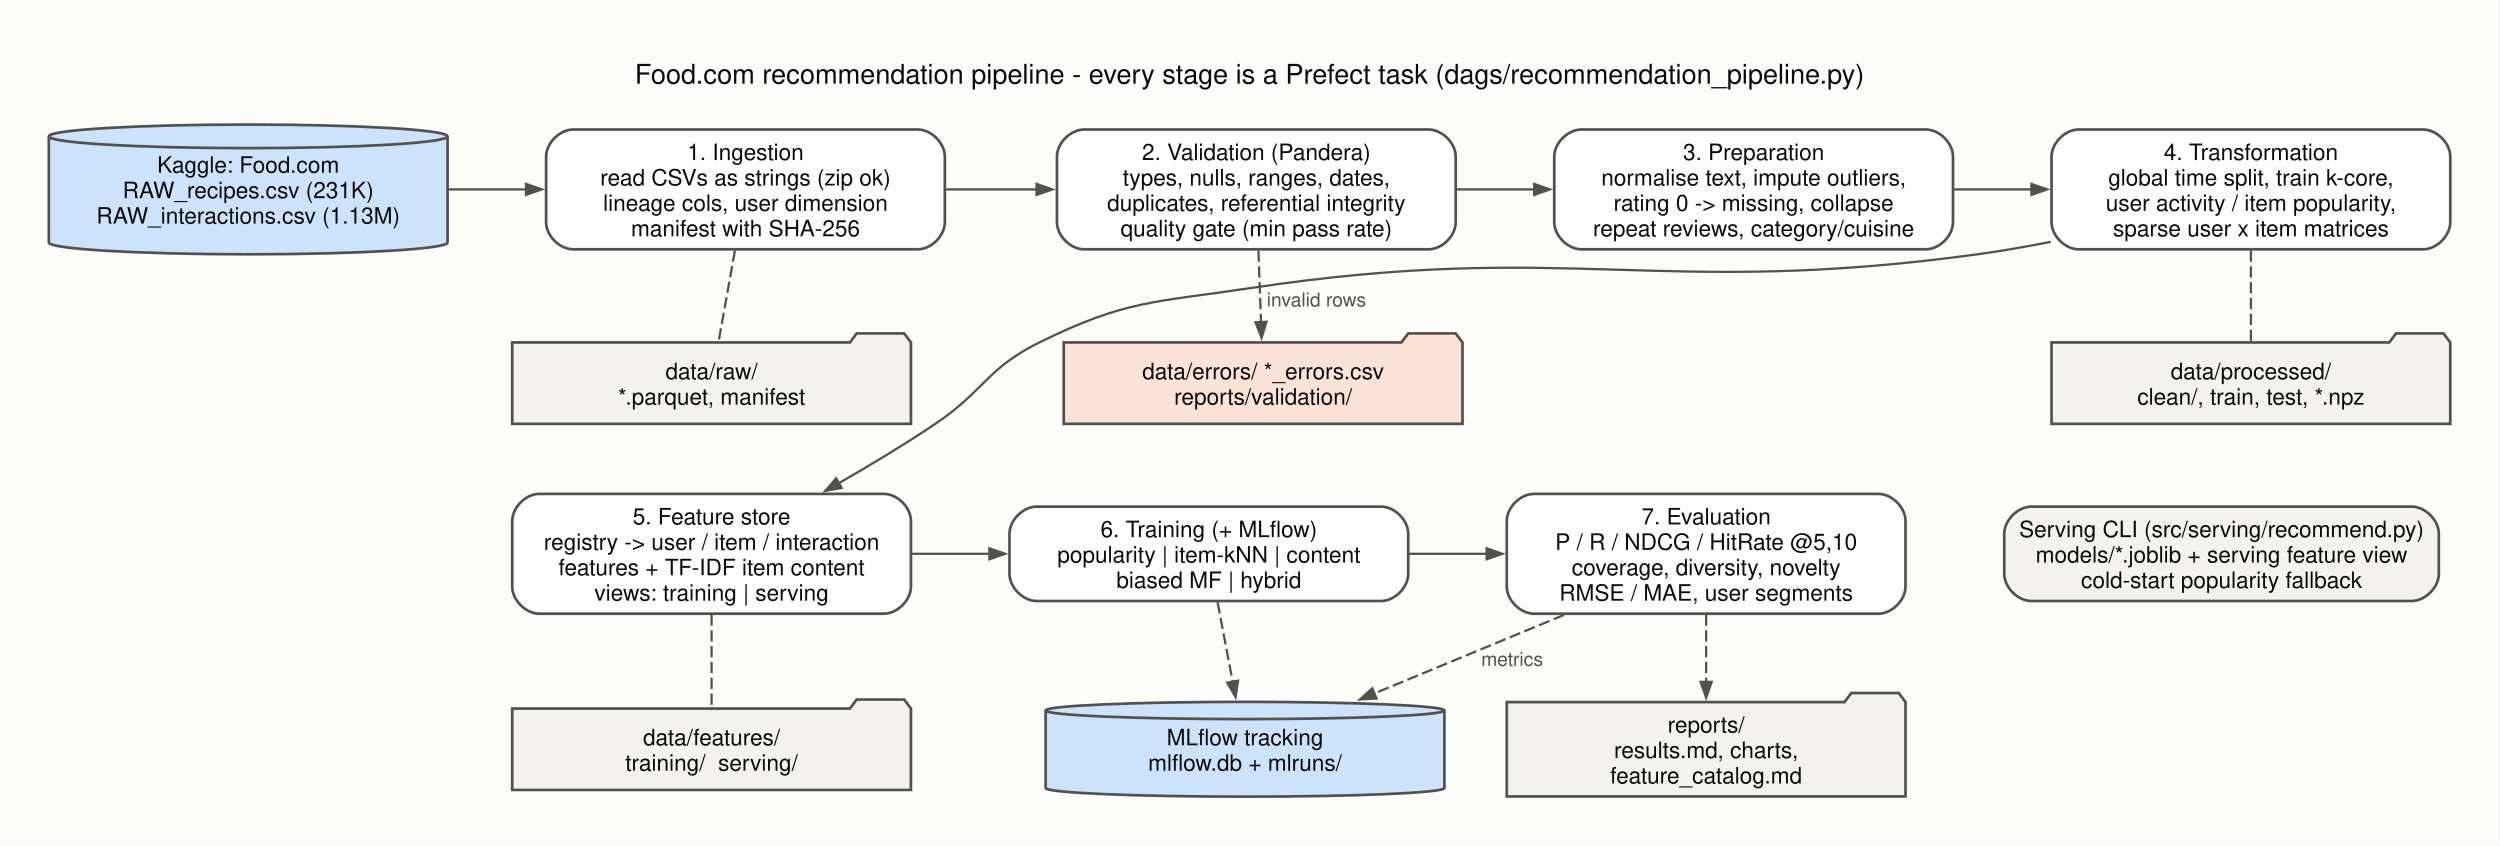
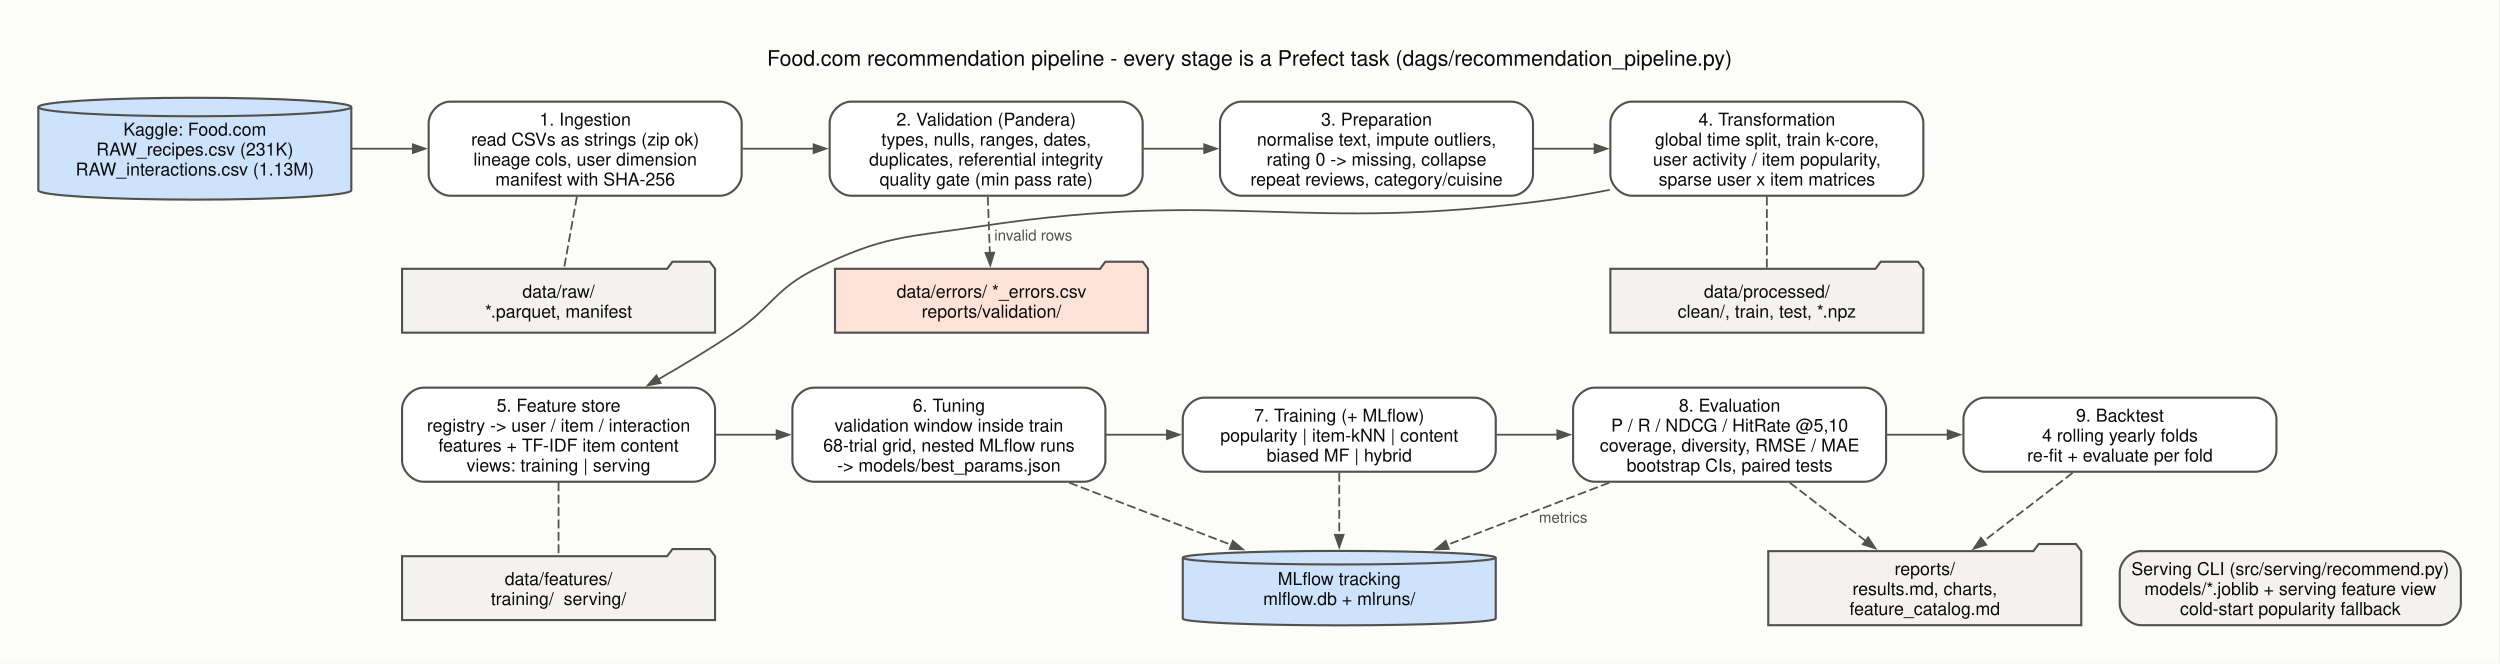
- <svg xmlns="http://www.w3.org/2000/svg" width="1106pt" height="374pt" viewBox="0.00 0.00 1106.00 374.00">
+ <svg xmlns="http://www.w3.org/2000/svg" width="1409pt" height="374pt" viewBox="0.00 0.00 1409.00 374.00">
  <g id="graph0" class="graph" transform="scale(1 1) rotate(0) translate(21.6 352.44)">
-     <polygon fill="#fcfcfb" stroke="none" points="-21.6,21.6 -21.6,-352.44 1084,-352.44 1084,21.6 -21.6,21.6" />
-     <text xml:space="preserve" text-anchor="middle" x="531.2" y="-315.44" font-family="Helvetica,sans-Serif" font-size="12.00" fill="#0b0b0b">Food.com recommendation pipeline - every stage is a Prefect task (dags/recommendation_pipeline.py)</text>
-     <text xml:space="preserve" text-anchor="middle" x="531.2" y="-302.69" font-family="Helvetica,sans-Serif" font-size="12.00" fill="#0b0b0b"> </text>
+     <polygon fill="#fcfcfb" stroke="none" points="-21.6,21.6 -21.6,-352.44 1386.92,-352.44 1386.92,21.6 -21.6,21.6" />
+     <text xml:space="preserve" text-anchor="middle" x="682.66" y="-315.44" font-family="Helvetica,sans-Serif" font-size="12.00" fill="#0b0b0b">Food.com recommendation pipeline - every stage is a Prefect task (dags/recommendation_pipeline.py)</text>
+     <text xml:space="preserve" text-anchor="middle" x="682.66" y="-302.69" font-family="Helvetica,sans-Serif" font-size="12.00" fill="#0b0b0b"> </text>
    <g id="node1" class="node">
      <path fill="#cde2fb" stroke="#52514e" stroke-width="1.2" d="M176.4,-292.12C176.4,-295 136.87,-297.34 88.2,-297.34 39.53,-297.34 0,-295 0,-292.12 0,-292.12 0,-245.16 0,-245.16 0,-242.28 39.53,-239.94 88.2,-239.94 136.87,-239.94 176.4,-242.28 176.4,-245.16 176.4,-245.16 176.4,-292.12 176.4,-292.12" />
      <path fill="none" stroke="#52514e" stroke-width="1.2" d="M176.4,-292.12C176.4,-289.25 136.87,-286.91 88.2,-286.91 39.53,-286.91 0,-289.25 0,-292.12" />
      <text xml:space="preserve" text-anchor="middle" x="88.2" y="-276.02" font-family="Helvetica,sans-Serif" font-size="10.00" fill="#0b0b0b">Kaggle: Food.com</text>
      <text xml:space="preserve" text-anchor="middle" x="88.2" y="-264.77" font-family="Helvetica,sans-Serif" font-size="10.00" fill="#0b0b0b">RAW_recipes.csv (231K)</text>
      <text xml:space="preserve" text-anchor="middle" x="88.2" y="-253.52" font-family="Helvetica,sans-Serif" font-size="10.00" fill="#0b0b0b">RAW_interactions.csv (1.13M)</text>
    </g>
    <g id="node2" class="node">
      <path fill="#ffffff" stroke="#52514e" stroke-width="1.2" d="M384.4,-295.14C384.4,-295.14 232,-295.14 232,-295.14 226,-295.14 220,-289.14 220,-283.14 220,-283.14 220,-254.14 220,-254.14 220,-248.14 226,-242.14 232,-242.14 232,-242.14 384.4,-242.14 384.4,-242.14 390.4,-242.14 396.4,-248.14 396.4,-254.14 396.4,-254.14 396.4,-283.14 396.4,-283.14 396.4,-289.14 390.4,-295.14 384.4,-295.14" />
      <text xml:space="preserve" text-anchor="middle" x="308.2" y="-281.64" font-family="Helvetica,sans-Serif" font-size="10.00" fill="#0b0b0b">1. Ingestion</text>
      <text xml:space="preserve" text-anchor="middle" x="308.2" y="-270.39" font-family="Helvetica,sans-Serif" font-size="10.00" fill="#0b0b0b">read CSVs as strings (zip ok)</text>
      <text xml:space="preserve" text-anchor="middle" x="308.2" y="-259.14" font-family="Helvetica,sans-Serif" font-size="10.00" fill="#0b0b0b">lineage cols, user dimension</text>
      <text xml:space="preserve" text-anchor="middle" x="308.2" y="-247.89" font-family="Helvetica,sans-Serif" font-size="10.00" fill="#0b0b0b">manifest with SHA-256</text>
    </g>
    <g id="edge1" class="edge">
      <path fill="none" stroke="#52514e" d="M176.72,-268.64C188.22,-268.64 199.72,-268.64 211.23,-268.64" />
      <polygon fill="#52514e" stroke="#52514e" points="211.09,-271.09 218.09,-268.64 211.09,-266.19 211.09,-271.09" />
    </g>
    <g id="node3" class="node">
      <path fill="#ffffff" stroke="#52514e" stroke-width="1.2" d="M610.4,-295.14C610.4,-295.14 458,-295.14 458,-295.14 452,-295.14 446,-289.14 446,-283.14 446,-283.14 446,-254.14 446,-254.14 446,-248.14 452,-242.14 458,-242.14 458,-242.14 610.4,-242.14 610.4,-242.14 616.4,-242.14 622.4,-248.14 622.4,-254.14 622.4,-254.14 622.4,-283.14 622.4,-283.14 622.4,-289.14 616.4,-295.14 610.4,-295.14" />
      <text xml:space="preserve" text-anchor="middle" x="534.2" y="-281.64" font-family="Helvetica,sans-Serif" font-size="10.00" fill="#0b0b0b">2. Validation (Pandera)</text>
      <text xml:space="preserve" text-anchor="middle" x="534.2" y="-270.39" font-family="Helvetica,sans-Serif" font-size="10.00" fill="#0b0b0b">types, nulls, ranges, dates,</text>
      <text xml:space="preserve" text-anchor="middle" x="534.2" y="-259.14" font-family="Helvetica,sans-Serif" font-size="10.00" fill="#0b0b0b">duplicates, referential integrity</text>
      <text xml:space="preserve" text-anchor="middle" x="534.2" y="-247.89" font-family="Helvetica,sans-Serif" font-size="10.00" fill="#0b0b0b">quality gate (min pass rate)</text>
    </g>
    <g id="edge2" class="edge">
      <path fill="none" stroke="#52514e" d="M396.92,-268.64C410.32,-268.64 423.72,-268.64 437.11,-268.64" />
      <polygon fill="#52514e" stroke="#52514e" points="436.94,-271.09 443.94,-268.64 436.94,-266.19 436.94,-271.09" />
    </g>
-     <g id="node10" class="node">
+     <g id="node12" class="node">
      <polygon fill="#f3f2ee" stroke="#52514e" stroke-width="1.2" points="381.4,-200.94 378.4,-204.94 357.4,-204.94 354.4,-200.94 205,-200.94 205,-164.94 381.4,-164.94 381.4,-200.94" />
      <text xml:space="preserve" text-anchor="middle" x="293.2" y="-184.69" font-family="Helvetica,sans-Serif" font-size="10.00" fill="#0b0b0b">data/raw/</text>
      <text xml:space="preserve" text-anchor="middle" x="293.2" y="-173.44" font-family="Helvetica,sans-Serif" font-size="10.00" fill="#0b0b0b">*.parquet, manifest</text>
    </g>
-     <g id="edge8" class="edge">
+     <g id="edge10" class="edge">
      <path fill="none" stroke="#52514e" stroke-dasharray="5,2" d="M303.54,-241.62C301.2,-228.56 298.43,-213.1 296.34,-201.47" />
    </g>
    <g id="node4" class="node">
      <path fill="#ffffff" stroke="#52514e" stroke-width="1.2" d="M830.4,-295.14C830.4,-295.14 678,-295.14 678,-295.14 672,-295.14 666,-289.14 666,-283.14 666,-283.14 666,-254.14 666,-254.14 666,-248.14 672,-242.14 678,-242.14 678,-242.14 830.4,-242.14 830.4,-242.14 836.4,-242.14 842.4,-248.14 842.4,-254.14 842.4,-254.14 842.4,-283.14 842.4,-283.14 842.4,-289.14 836.4,-295.14 830.4,-295.14" />
      <text xml:space="preserve" text-anchor="middle" x="754.2" y="-281.64" font-family="Helvetica,sans-Serif" font-size="10.00" fill="#0b0b0b">3. Preparation</text>
      <text xml:space="preserve" text-anchor="middle" x="754.2" y="-270.39" font-family="Helvetica,sans-Serif" font-size="10.00" fill="#0b0b0b">normalise text, impute outliers,</text>
      <text xml:space="preserve" text-anchor="middle" x="754.2" y="-259.14" font-family="Helvetica,sans-Serif" font-size="10.00" fill="#0b0b0b">rating 0 -&gt; missing, collapse</text>
      <text xml:space="preserve" text-anchor="middle" x="754.2" y="-247.89" font-family="Helvetica,sans-Serif" font-size="10.00" fill="#0b0b0b">repeat reviews, category/cuisine</text>
    </g>
    <g id="edge3" class="edge">
      <path fill="none" stroke="#52514e" d="M622.72,-268.64C634.22,-268.64 645.72,-268.64 657.23,-268.64" />
      <polygon fill="#52514e" stroke="#52514e" points="657.09,-271.09 664.09,-268.64 657.09,-266.19 657.09,-271.09" />
    </g>
-     <g id="node11" class="node">
+     <g id="node13" class="node">
      <polygon fill="#fde3d7" stroke="#52514e" stroke-width="1.2" points="625.4,-200.94 622.4,-204.94 601.4,-204.94 598.4,-200.94 449,-200.94 449,-164.94 625.4,-164.94 625.4,-200.94" />
      <text xml:space="preserve" text-anchor="middle" x="537.2" y="-184.69" font-family="Helvetica,sans-Serif" font-size="10.00" fill="#0b0b0b">data/errors/ *_errors.csv</text>
      <text xml:space="preserve" text-anchor="middle" x="537.2" y="-173.44" font-family="Helvetica,sans-Serif" font-size="10.00" fill="#0b0b0b">reports/validation/</text>
    </g>
-     <g id="edge9" class="edge">
+     <g id="edge11" class="edge">
      <path fill="none" stroke="#52514e" stroke-dasharray="5,2" d="M535.13,-241.62C535.49,-231.52 535.91,-219.98 536.27,-209.89" />
      <polygon fill="#52514e" stroke="#52514e" points="538.71,-210.07 536.52,-202.98 533.82,-209.89 538.71,-210.07" />
      <text xml:space="preserve" text-anchor="middle" x="559.59" y="-216.86" font-family="Helvetica,sans-Serif" font-size="8.50" fill="#52514e"> invalid rows</text>
    </g>
    <g id="node5" class="node">
      <path fill="#ffffff" stroke="#52514e" stroke-width="1.2" d="M1050.4,-295.14C1050.4,-295.14 898,-295.14 898,-295.14 892,-295.14 886,-289.14 886,-283.14 886,-283.14 886,-254.14 886,-254.14 886,-248.14 892,-242.14 898,-242.14 898,-242.14 1050.4,-242.14 1050.4,-242.14 1056.4,-242.14 1062.4,-248.14 1062.4,-254.14 1062.4,-254.14 1062.4,-283.14 1062.4,-283.14 1062.4,-289.14 1056.4,-295.14 1050.4,-295.14" />
      <text xml:space="preserve" text-anchor="middle" x="974.2" y="-281.64" font-family="Helvetica,sans-Serif" font-size="10.00" fill="#0b0b0b">4. Transformation</text>
      <text xml:space="preserve" text-anchor="middle" x="974.2" y="-270.39" font-family="Helvetica,sans-Serif" font-size="10.00" fill="#0b0b0b">global time split, train k-core,</text>
      <text xml:space="preserve" text-anchor="middle" x="974.2" y="-259.14" font-family="Helvetica,sans-Serif" font-size="10.00" fill="#0b0b0b">user activity / item popularity,</text>
      <text xml:space="preserve" text-anchor="middle" x="974.2" y="-247.89" font-family="Helvetica,sans-Serif" font-size="10.00" fill="#0b0b0b">sparse user x item matrices</text>
    </g>
    <g id="edge4" class="edge">
      <path fill="none" stroke="#52514e" d="M842.72,-268.64C854.22,-268.64 865.72,-268.64 877.23,-268.64" />
      <polygon fill="#52514e" stroke="#52514e" points="877.09,-271.09 884.09,-268.64 877.09,-266.19 877.09,-271.09" />
    </g>
    <g id="node6" class="node">
      <path fill="#ffffff" stroke="#52514e" stroke-width="1.2" d="M369.4,-133.94C369.4,-133.94 217,-133.94 217,-133.94 211,-133.94 205,-127.94 205,-121.94 205,-121.94 205,-92.94 205,-92.94 205,-86.94 211,-80.94 217,-80.94 217,-80.94 369.4,-80.94 369.4,-80.94 375.4,-80.94 381.4,-86.94 381.4,-92.94 381.4,-92.94 381.4,-121.94 381.4,-121.94 381.4,-127.94 375.4,-133.94 369.4,-133.94" />
      <text xml:space="preserve" text-anchor="middle" x="293.2" y="-120.44" font-family="Helvetica,sans-Serif" font-size="10.00" fill="#0b0b0b">5. Feature store</text>
      <text xml:space="preserve" text-anchor="middle" x="293.2" y="-109.19" font-family="Helvetica,sans-Serif" font-size="10.00" fill="#0b0b0b">registry -&gt; user / item / interaction</text>
      <text xml:space="preserve" text-anchor="middle" x="293.2" y="-97.94" font-family="Helvetica,sans-Serif" font-size="10.00" fill="#0b0b0b">features + TF-IDF item content</text>
      <text xml:space="preserve" text-anchor="middle" x="293.2" y="-86.69" font-family="Helvetica,sans-Serif" font-size="10.00" fill="#0b0b0b">views: training | serving</text>
    </g>
    <g id="edge5" class="edge">
      <path fill="none" stroke="#52514e" d="M885.65,-245.46C874.78,-243.3 863.77,-241.38 853.2,-239.94 711.25,-220.54 672.87,-246.28 531.2,-224.94 488.99,-218.58 476.48,-219.82 438.2,-200.94 414.92,-189.45 413.75,-179.41 392.2,-164.94 378.7,-155.87 363.66,-146.8 349.47,-138.67" />
      <polygon fill="#52514e" stroke="#52514e" points="350.75,-136.58 343.46,-135.25 348.33,-140.84 350.75,-136.58" />
    </g>
-     <g id="node12" class="node">
+     <g id="node14" class="node">
      <polygon fill="#f3f2ee" stroke="#52514e" stroke-width="1.2" points="1062.4,-200.94 1059.4,-204.94 1038.4,-204.94 1035.4,-200.94 886,-200.94 886,-164.94 1062.4,-164.94 1062.4,-200.94" />
      <text xml:space="preserve" text-anchor="middle" x="974.2" y="-184.69" font-family="Helvetica,sans-Serif" font-size="10.00" fill="#0b0b0b">data/processed/</text>
      <text xml:space="preserve" text-anchor="middle" x="974.2" y="-173.44" font-family="Helvetica,sans-Serif" font-size="10.00" fill="#0b0b0b">clean/, train, test, *.npz</text>
    </g>
-     <g id="edge10" class="edge">
+     <g id="edge12" class="edge">
      <path fill="none" stroke="#52514e" stroke-dasharray="5,2" d="M974.2,-241.62C974.2,-228.56 974.2,-213.1 974.2,-201.47" />
    </g>
    <g id="node7" class="node">
-       <path fill="#ffffff" stroke="#52514e" stroke-width="1.2" d="M589.4,-128.31C589.4,-128.31 437,-128.31 437,-128.31 431,-128.31 425,-122.31 425,-116.31 425,-116.31 425,-98.56 425,-98.56 425,-92.56 431,-86.56 437,-86.56 437,-86.56 589.4,-86.56 589.4,-86.56 595.4,-86.56 601.4,-92.56 601.4,-98.56 601.4,-98.56 601.4,-116.31 601.4,-116.31 601.4,-122.31 595.4,-128.31 589.4,-128.31" />
-       <text xml:space="preserve" text-anchor="middle" x="513.2" y="-114.81" font-family="Helvetica,sans-Serif" font-size="10.00" fill="#0b0b0b">6. Training (+ MLflow)</text>
-       <text xml:space="preserve" text-anchor="middle" x="513.2" y="-103.56" font-family="Helvetica,sans-Serif" font-size="10.00" fill="#0b0b0b">popularity | item-kNN | content</text>
-       <text xml:space="preserve" text-anchor="middle" x="513.2" y="-92.31" font-family="Helvetica,sans-Serif" font-size="10.00" fill="#0b0b0b">biased MF | hybrid</text>
+       <path fill="#ffffff" stroke="#52514e" stroke-width="1.2" d="M589.4,-133.94C589.4,-133.94 437,-133.94 437,-133.94 431,-133.94 425,-127.94 425,-121.94 425,-121.94 425,-92.94 425,-92.94 425,-86.94 431,-80.94 437,-80.94 437,-80.94 589.4,-80.94 589.4,-80.94 595.4,-80.94 601.4,-86.94 601.4,-92.94 601.4,-92.94 601.4,-121.94 601.4,-121.94 601.4,-127.94 595.4,-133.94 589.4,-133.94" />
+       <text xml:space="preserve" text-anchor="middle" x="513.2" y="-120.44" font-family="Helvetica,sans-Serif" font-size="10.00" fill="#0b0b0b">6. Tuning</text>
+       <text xml:space="preserve" text-anchor="middle" x="513.2" y="-109.19" font-family="Helvetica,sans-Serif" font-size="10.00" fill="#0b0b0b">validation window inside train</text>
+       <text xml:space="preserve" text-anchor="middle" x="513.2" y="-97.94" font-family="Helvetica,sans-Serif" font-size="10.00" fill="#0b0b0b">68-trial grid, nested MLflow runs</text>
+       <text xml:space="preserve" text-anchor="middle" x="513.2" y="-86.69" font-family="Helvetica,sans-Serif" font-size="10.00" fill="#0b0b0b">-&gt; models/best_params.json</text>
    </g>
    <g id="edge6" class="edge">
      <path fill="none" stroke="#52514e" d="M381.72,-107.44C393.22,-107.44 404.72,-107.44 416.23,-107.44" />
      <polygon fill="#52514e" stroke="#52514e" points="416.09,-109.89 423.09,-107.44 416.09,-104.99 416.09,-109.89" />
    </g>
-     <g id="node13" class="node">
+     <g id="node15" class="node">
      <polygon fill="#f3f2ee" stroke="#52514e" stroke-width="1.2" points="381.4,-38.97 378.4,-42.97 357.4,-42.97 354.4,-38.97 205,-38.97 205,-2.97 381.4,-2.97 381.4,-38.97" />
      <text xml:space="preserve" text-anchor="middle" x="293.2" y="-22.72" font-family="Helvetica,sans-Serif" font-size="10.00" fill="#0b0b0b">data/features/</text>
      <text xml:space="preserve" text-anchor="middle" x="293.2" y="-11.47" font-family="Helvetica,sans-Serif" font-size="10.00" fill="#0b0b0b">training/  serving/</text>
    </g>
-     <g id="edge12" class="edge">
+     <g id="edge14" class="edge">
      <path fill="none" stroke="#52514e" stroke-dasharray="5,2" d="M293.2,-80.64C293.2,-67.24 293.2,-51.24 293.2,-39.34" />
    </g>
    <g id="node8" class="node">
-       <path fill="#ffffff" stroke="#52514e" stroke-width="1.2" d="M809.4,-133.94C809.4,-133.94 657,-133.94 657,-133.94 651,-133.94 645,-127.94 645,-121.94 645,-121.94 645,-92.94 645,-92.94 645,-86.94 651,-80.94 657,-80.94 657,-80.94 809.4,-80.94 809.4,-80.94 815.4,-80.94 821.4,-86.94 821.4,-92.94 821.4,-92.94 821.4,-121.94 821.4,-121.94 821.4,-127.94 815.4,-133.94 809.4,-133.94" />
-       <text xml:space="preserve" text-anchor="middle" x="733.2" y="-120.44" font-family="Helvetica,sans-Serif" font-size="10.00" fill="#0b0b0b">7. Evaluation</text>
-       <text xml:space="preserve" text-anchor="middle" x="733.2" y="-109.19" font-family="Helvetica,sans-Serif" font-size="10.00" fill="#0b0b0b">P / R / NDCG / HitRate @5,10</text>
-       <text xml:space="preserve" text-anchor="middle" x="733.2" y="-97.94" font-family="Helvetica,sans-Serif" font-size="10.00" fill="#0b0b0b">coverage, diversity, novelty</text>
-       <text xml:space="preserve" text-anchor="middle" x="733.2" y="-86.69" font-family="Helvetica,sans-Serif" font-size="10.00" fill="#0b0b0b">RMSE / MAE, user segments</text>
+       <path fill="#ffffff" stroke="#52514e" stroke-width="1.2" d="M809.4,-128.31C809.4,-128.31 657,-128.31 657,-128.31 651,-128.31 645,-122.31 645,-116.31 645,-116.31 645,-98.56 645,-98.56 645,-92.56 651,-86.56 657,-86.56 657,-86.56 809.4,-86.56 809.4,-86.56 815.4,-86.56 821.4,-92.56 821.4,-98.56 821.4,-98.56 821.4,-116.31 821.4,-116.31 821.4,-122.31 815.4,-128.31 809.4,-128.31" />
+       <text xml:space="preserve" text-anchor="middle" x="733.2" y="-114.81" font-family="Helvetica,sans-Serif" font-size="10.00" fill="#0b0b0b">7. Training (+ MLflow)</text>
+       <text xml:space="preserve" text-anchor="middle" x="733.2" y="-103.56" font-family="Helvetica,sans-Serif" font-size="10.00" fill="#0b0b0b">popularity | item-kNN | content</text>
+       <text xml:space="preserve" text-anchor="middle" x="733.2" y="-92.31" font-family="Helvetica,sans-Serif" font-size="10.00" fill="#0b0b0b">biased MF | hybrid</text>
    </g>
    <g id="edge7" class="edge">
      <path fill="none" stroke="#52514e" d="M601.72,-107.44C613.22,-107.44 624.72,-107.44 636.23,-107.44" />
      <polygon fill="#52514e" stroke="#52514e" points="636.09,-109.89 643.09,-107.44 636.09,-104.99 636.09,-109.89" />
    </g>
-     <g id="node14" class="node">
-       <path fill="#cde2fb" stroke="#52514e" stroke-width="1.2" d="M617.4,-38.12C617.4,-40.23 577.87,-41.94 529.2,-41.94 480.53,-41.94 441,-40.23 441,-38.12 441,-38.12 441,-3.81 441,-3.81 441,-1.71 480.53,0 529.2,0 577.87,0 617.4,-1.71 617.4,-3.81 617.4,-3.81 617.4,-38.12 617.4,-38.12" />
-       <path fill="none" stroke="#52514e" stroke-width="1.2" d="M617.4,-38.12C617.4,-36.02 577.87,-34.31 529.2,-34.31 480.53,-34.31 441,-36.02 441,-38.12" />
-       <text xml:space="preserve" text-anchor="middle" x="529.2" y="-22.72" font-family="Helvetica,sans-Serif" font-size="10.00" fill="#0b0b0b">MLflow tracking</text>
-       <text xml:space="preserve" text-anchor="middle" x="529.2" y="-11.47" font-family="Helvetica,sans-Serif" font-size="10.00" fill="#0b0b0b">mlflow.db + mlruns/</text>
+     <g id="node16" class="node">
+       <path fill="#cde2fb" stroke="#52514e" stroke-width="1.2" d="M821.4,-38.12C821.4,-40.23 781.87,-41.94 733.2,-41.94 684.53,-41.94 645,-40.23 645,-38.12 645,-38.12 645,-3.81 645,-3.81 645,-1.71 684.53,0 733.2,0 781.87,0 821.4,-1.71 821.4,-3.81 821.4,-3.81 821.4,-38.12 821.4,-38.12" />
+       <path fill="none" stroke="#52514e" stroke-width="1.2" d="M821.4,-38.12C821.4,-36.02 781.87,-34.31 733.2,-34.31 684.53,-34.31 645,-36.02 645,-38.12" />
+       <text xml:space="preserve" text-anchor="middle" x="733.2" y="-22.72" font-family="Helvetica,sans-Serif" font-size="10.00" fill="#0b0b0b">MLflow tracking</text>
+       <text xml:space="preserve" text-anchor="middle" x="733.2" y="-11.47" font-family="Helvetica,sans-Serif" font-size="10.00" fill="#0b0b0b">mlflow.db + mlruns/</text>
    </g>
-     <g id="edge13" class="edge">
-       <path fill="none" stroke="#52514e" stroke-dasharray="5,2" d="M517.07,-85.99C519.08,-75.38 521.57,-62.25 523.77,-50.64" />
-       <polygon fill="#52514e" stroke="#52514e" points="526.13,-51.34 525.03,-44.01 521.32,-50.43 526.13,-51.34" />
+     <g id="edge19" class="edge">
+       <path fill="none" stroke="#52514e" stroke-dasharray="5,2" d="M581,-80.4C610.2,-69.19 644.07,-56.19 672.44,-45.3" />
+       <polygon fill="#52514e" stroke="#52514e" points="673.22,-47.62 678.87,-42.83 671.46,-43.05 673.22,-47.62" />
    </g>
    <g id="node9" class="node">
-       <path fill="#f3f2ee" stroke="#52514e" stroke-width="1.2" d="M1045.33,-128.31C1045.33,-128.31 877.08,-128.31 877.08,-128.31 871.08,-128.31 865.08,-122.31 865.08,-116.31 865.08,-116.31 865.08,-98.56 865.08,-98.56 865.08,-92.56 871.08,-86.56 877.08,-86.56 877.08,-86.56 1045.33,-86.56 1045.33,-86.56 1051.33,-86.56 1057.33,-92.56 1057.33,-98.56 1057.33,-98.56 1057.33,-116.31 1057.33,-116.31 1057.33,-122.31 1051.33,-128.31 1045.33,-128.31" />
-       <text xml:space="preserve" text-anchor="middle" x="961.2" y="-114.81" font-family="Helvetica,sans-Serif" font-size="10.00" fill="#0b0b0b">Serving CLI (src/serving/recommend.py)</text>
-       <text xml:space="preserve" text-anchor="middle" x="961.2" y="-103.56" font-family="Helvetica,sans-Serif" font-size="10.00" fill="#0b0b0b">models/*.joblib + serving feature view</text>
-       <text xml:space="preserve" text-anchor="middle" x="961.2" y="-92.31" font-family="Helvetica,sans-Serif" font-size="10.00" fill="#0b0b0b">cold-start popularity fallback</text>
+       <path fill="#ffffff" stroke="#52514e" stroke-width="1.2" d="M1029.4,-133.94C1029.4,-133.94 877,-133.94 877,-133.94 871,-133.94 865,-127.94 865,-121.94 865,-121.94 865,-92.94 865,-92.94 865,-86.94 871,-80.94 877,-80.94 877,-80.94 1029.4,-80.94 1029.4,-80.94 1035.4,-80.94 1041.4,-86.94 1041.4,-92.94 1041.4,-92.94 1041.4,-121.94 1041.4,-121.94 1041.4,-127.94 1035.4,-133.94 1029.4,-133.94" />
+       <text xml:space="preserve" text-anchor="middle" x="953.2" y="-120.44" font-family="Helvetica,sans-Serif" font-size="10.00" fill="#0b0b0b">8. Evaluation</text>
+       <text xml:space="preserve" text-anchor="middle" x="953.2" y="-109.19" font-family="Helvetica,sans-Serif" font-size="10.00" fill="#0b0b0b">P / R / NDCG / HitRate @5,10</text>
+       <text xml:space="preserve" text-anchor="middle" x="953.2" y="-97.94" font-family="Helvetica,sans-Serif" font-size="10.00" fill="#0b0b0b">coverage, diversity, RMSE / MAE</text>
+       <text xml:space="preserve" text-anchor="middle" x="953.2" y="-86.69" font-family="Helvetica,sans-Serif" font-size="10.00" fill="#0b0b0b">bootstrap CIs, paired tests</text>
    </g>
-     <g id="edge14" class="edge">
-       <path fill="none" stroke="#52514e" stroke-dasharray="5,2" d="M670.33,-80.4C643.48,-69.29 612.36,-56.4 586.19,-45.57" />
-       <polygon fill="#52514e" stroke="#52514e" points="587.4,-43.41 579.99,-43 585.52,-47.94 587.4,-43.41" />
-       <text xml:space="preserve" text-anchor="middle" x="646.2" y="-57.86" font-family="Helvetica,sans-Serif" font-size="8.50" fill="#52514e"> metrics</text>
-     </g>
-     <g id="node15" class="node">
-       <polygon fill="#f3f2ee" stroke="#52514e" stroke-width="1.2" points="821.4,-41.84 818.4,-45.84 797.4,-45.84 794.4,-41.84 645,-41.84 645,-0.09 821.4,-0.09 821.4,-41.84" />
-       <text xml:space="preserve" text-anchor="middle" x="733.2" y="-28.34" font-family="Helvetica,sans-Serif" font-size="10.00" fill="#0b0b0b">reports/</text>
-       <text xml:space="preserve" text-anchor="middle" x="733.2" y="-17.09" font-family="Helvetica,sans-Serif" font-size="10.00" fill="#0b0b0b">results.md, charts,</text>
-       <text xml:space="preserve" text-anchor="middle" x="733.2" y="-5.84" font-family="Helvetica,sans-Serif" font-size="10.00" fill="#0b0b0b">feature_catalog.md</text>
+     <g id="edge8" class="edge">
+       <path fill="none" stroke="#52514e" d="M821.72,-107.44C833.22,-107.44 844.72,-107.44 856.23,-107.44" />
+       <polygon fill="#52514e" stroke="#52514e" points="856.09,-109.89 863.09,-107.44 856.09,-104.99 856.09,-109.89" />
    </g>
    <g id="edge15" class="edge">
-       <path fill="none" stroke="#52514e" stroke-dasharray="5,2" d="M733.2,-80.64C733.2,-71.1 733.2,-60.25 733.2,-50.49" />
-       <polygon fill="#52514e" stroke="#52514e" points="735.65,-50.77 733.2,-43.77 730.75,-50.77 735.65,-50.77" />
+       <path fill="none" stroke="#52514e" stroke-dasharray="5,2" d="M733.2,-85.99C733.2,-75.48 733.2,-62.5 733.2,-50.98" />
+       <polygon fill="#52514e" stroke="#52514e" points="735.65,-51.03 733.2,-44.03 730.75,-51.03 735.65,-51.03" />
+     </g>
+     <g id="node10" class="node">
+       <path fill="#ffffff" stroke="#52514e" stroke-width="1.2" d="M1249.4,-128.31C1249.4,-128.31 1097,-128.31 1097,-128.31 1091,-128.31 1085,-122.31 1085,-116.31 1085,-116.31 1085,-98.56 1085,-98.56 1085,-92.56 1091,-86.56 1097,-86.56 1097,-86.56 1249.4,-86.56 1249.4,-86.56 1255.4,-86.56 1261.4,-92.56 1261.4,-98.56 1261.4,-98.56 1261.4,-116.31 1261.4,-116.31 1261.4,-122.31 1255.4,-128.31 1249.4,-128.31" />
+       <text xml:space="preserve" text-anchor="middle" x="1173.2" y="-114.81" font-family="Helvetica,sans-Serif" font-size="10.00" fill="#0b0b0b">9. Backtest</text>
+       <text xml:space="preserve" text-anchor="middle" x="1173.2" y="-103.56" font-family="Helvetica,sans-Serif" font-size="10.00" fill="#0b0b0b">4 rolling yearly folds</text>
+       <text xml:space="preserve" text-anchor="middle" x="1173.2" y="-92.31" font-family="Helvetica,sans-Serif" font-size="10.00" fill="#0b0b0b">re-fit + evaluate per fold</text>
+     </g>
+     <g id="edge9" class="edge">
+       <path fill="none" stroke="#52514e" d="M1041.72,-107.44C1053.22,-107.44 1064.72,-107.44 1076.23,-107.44" />
+       <polygon fill="#52514e" stroke="#52514e" points="1076.09,-109.89 1083.09,-107.44 1076.09,-104.99 1076.09,-109.89" />
+     </g>
+     <g id="edge16" class="edge">
+       <path fill="none" stroke="#52514e" stroke-dasharray="5,2" d="M885.4,-80.4C856.2,-69.19 822.33,-56.19 793.96,-45.3" />
+       <polygon fill="#52514e" stroke="#52514e" points="794.94,-43.05 787.53,-42.83 793.18,-47.62 794.94,-43.05" />
+       <text xml:space="preserve" text-anchor="middle" x="858.2" y="-57.86" font-family="Helvetica,sans-Serif" font-size="8.50" fill="#52514e"> metrics</text>
+     </g>
+     <g id="node17" class="node">
+       <polygon fill="#f3f2ee" stroke="#52514e" stroke-width="1.2" points="1151.4,-41.84 1148.4,-45.84 1127.4,-45.84 1124.4,-41.84 975,-41.84 975,-0.09 1151.4,-0.09 1151.4,-41.84" />
+       <text xml:space="preserve" text-anchor="middle" x="1063.2" y="-28.34" font-family="Helvetica,sans-Serif" font-size="10.00" fill="#0b0b0b">reports/</text>
+       <text xml:space="preserve" text-anchor="middle" x="1063.2" y="-17.09" font-family="Helvetica,sans-Serif" font-size="10.00" fill="#0b0b0b">results.md, charts,</text>
+       <text xml:space="preserve" text-anchor="middle" x="1063.2" y="-5.84" font-family="Helvetica,sans-Serif" font-size="10.00" fill="#0b0b0b">feature_catalog.md</text>
+     </g>
+     <g id="edge17" class="edge">
+       <path fill="none" stroke="#52514e" stroke-dasharray="5,2" d="M987.1,-80.4C1000.77,-69.91 1016.49,-57.84 1030.08,-47.4" />
+       <polygon fill="#52514e" stroke="#52514e" points="1031.31,-49.55 1035.37,-43.34 1028.32,-45.66 1031.31,-49.55" />
+     </g>
+     <g id="edge18" class="edge">
+       <path fill="none" stroke="#52514e" stroke-dasharray="5,2" d="M1146.57,-85.99C1131.44,-74.37 1112.36,-59.72 1096.27,-47.37" />
+       <polygon fill="#52514e" stroke="#52514e" points="1097.83,-45.47 1090.78,-43.15 1094.84,-49.36 1097.83,-45.47" />
+     </g>
+     <g id="node11" class="node">
+       <path fill="#f3f2ee" stroke="#52514e" stroke-width="1.2" d="M1353.33,-41.84C1353.33,-41.84 1185.08,-41.84 1185.08,-41.84 1179.08,-41.84 1173.08,-35.84 1173.08,-29.84 1173.08,-29.84 1173.08,-12.09 1173.08,-12.09 1173.08,-6.09 1179.08,-0.09 1185.08,-0.09 1185.08,-0.09 1353.33,-0.09 1353.33,-0.09 1359.33,-0.09 1365.33,-6.09 1365.33,-12.09 1365.33,-12.09 1365.33,-29.84 1365.33,-29.84 1365.33,-35.84 1359.33,-41.84 1353.33,-41.84" />
+       <text xml:space="preserve" text-anchor="middle" x="1269.2" y="-28.34" font-family="Helvetica,sans-Serif" font-size="10.00" fill="#0b0b0b">Serving CLI (src/serving/recommend.py)</text>
+       <text xml:space="preserve" text-anchor="middle" x="1269.2" y="-17.09" font-family="Helvetica,sans-Serif" font-size="10.00" fill="#0b0b0b">models/*.joblib + serving feature view</text>
+       <text xml:space="preserve" text-anchor="middle" x="1269.2" y="-5.84" font-family="Helvetica,sans-Serif" font-size="10.00" fill="#0b0b0b">cold-start popularity fallback</text>
    </g>
  </g>
</svg>
